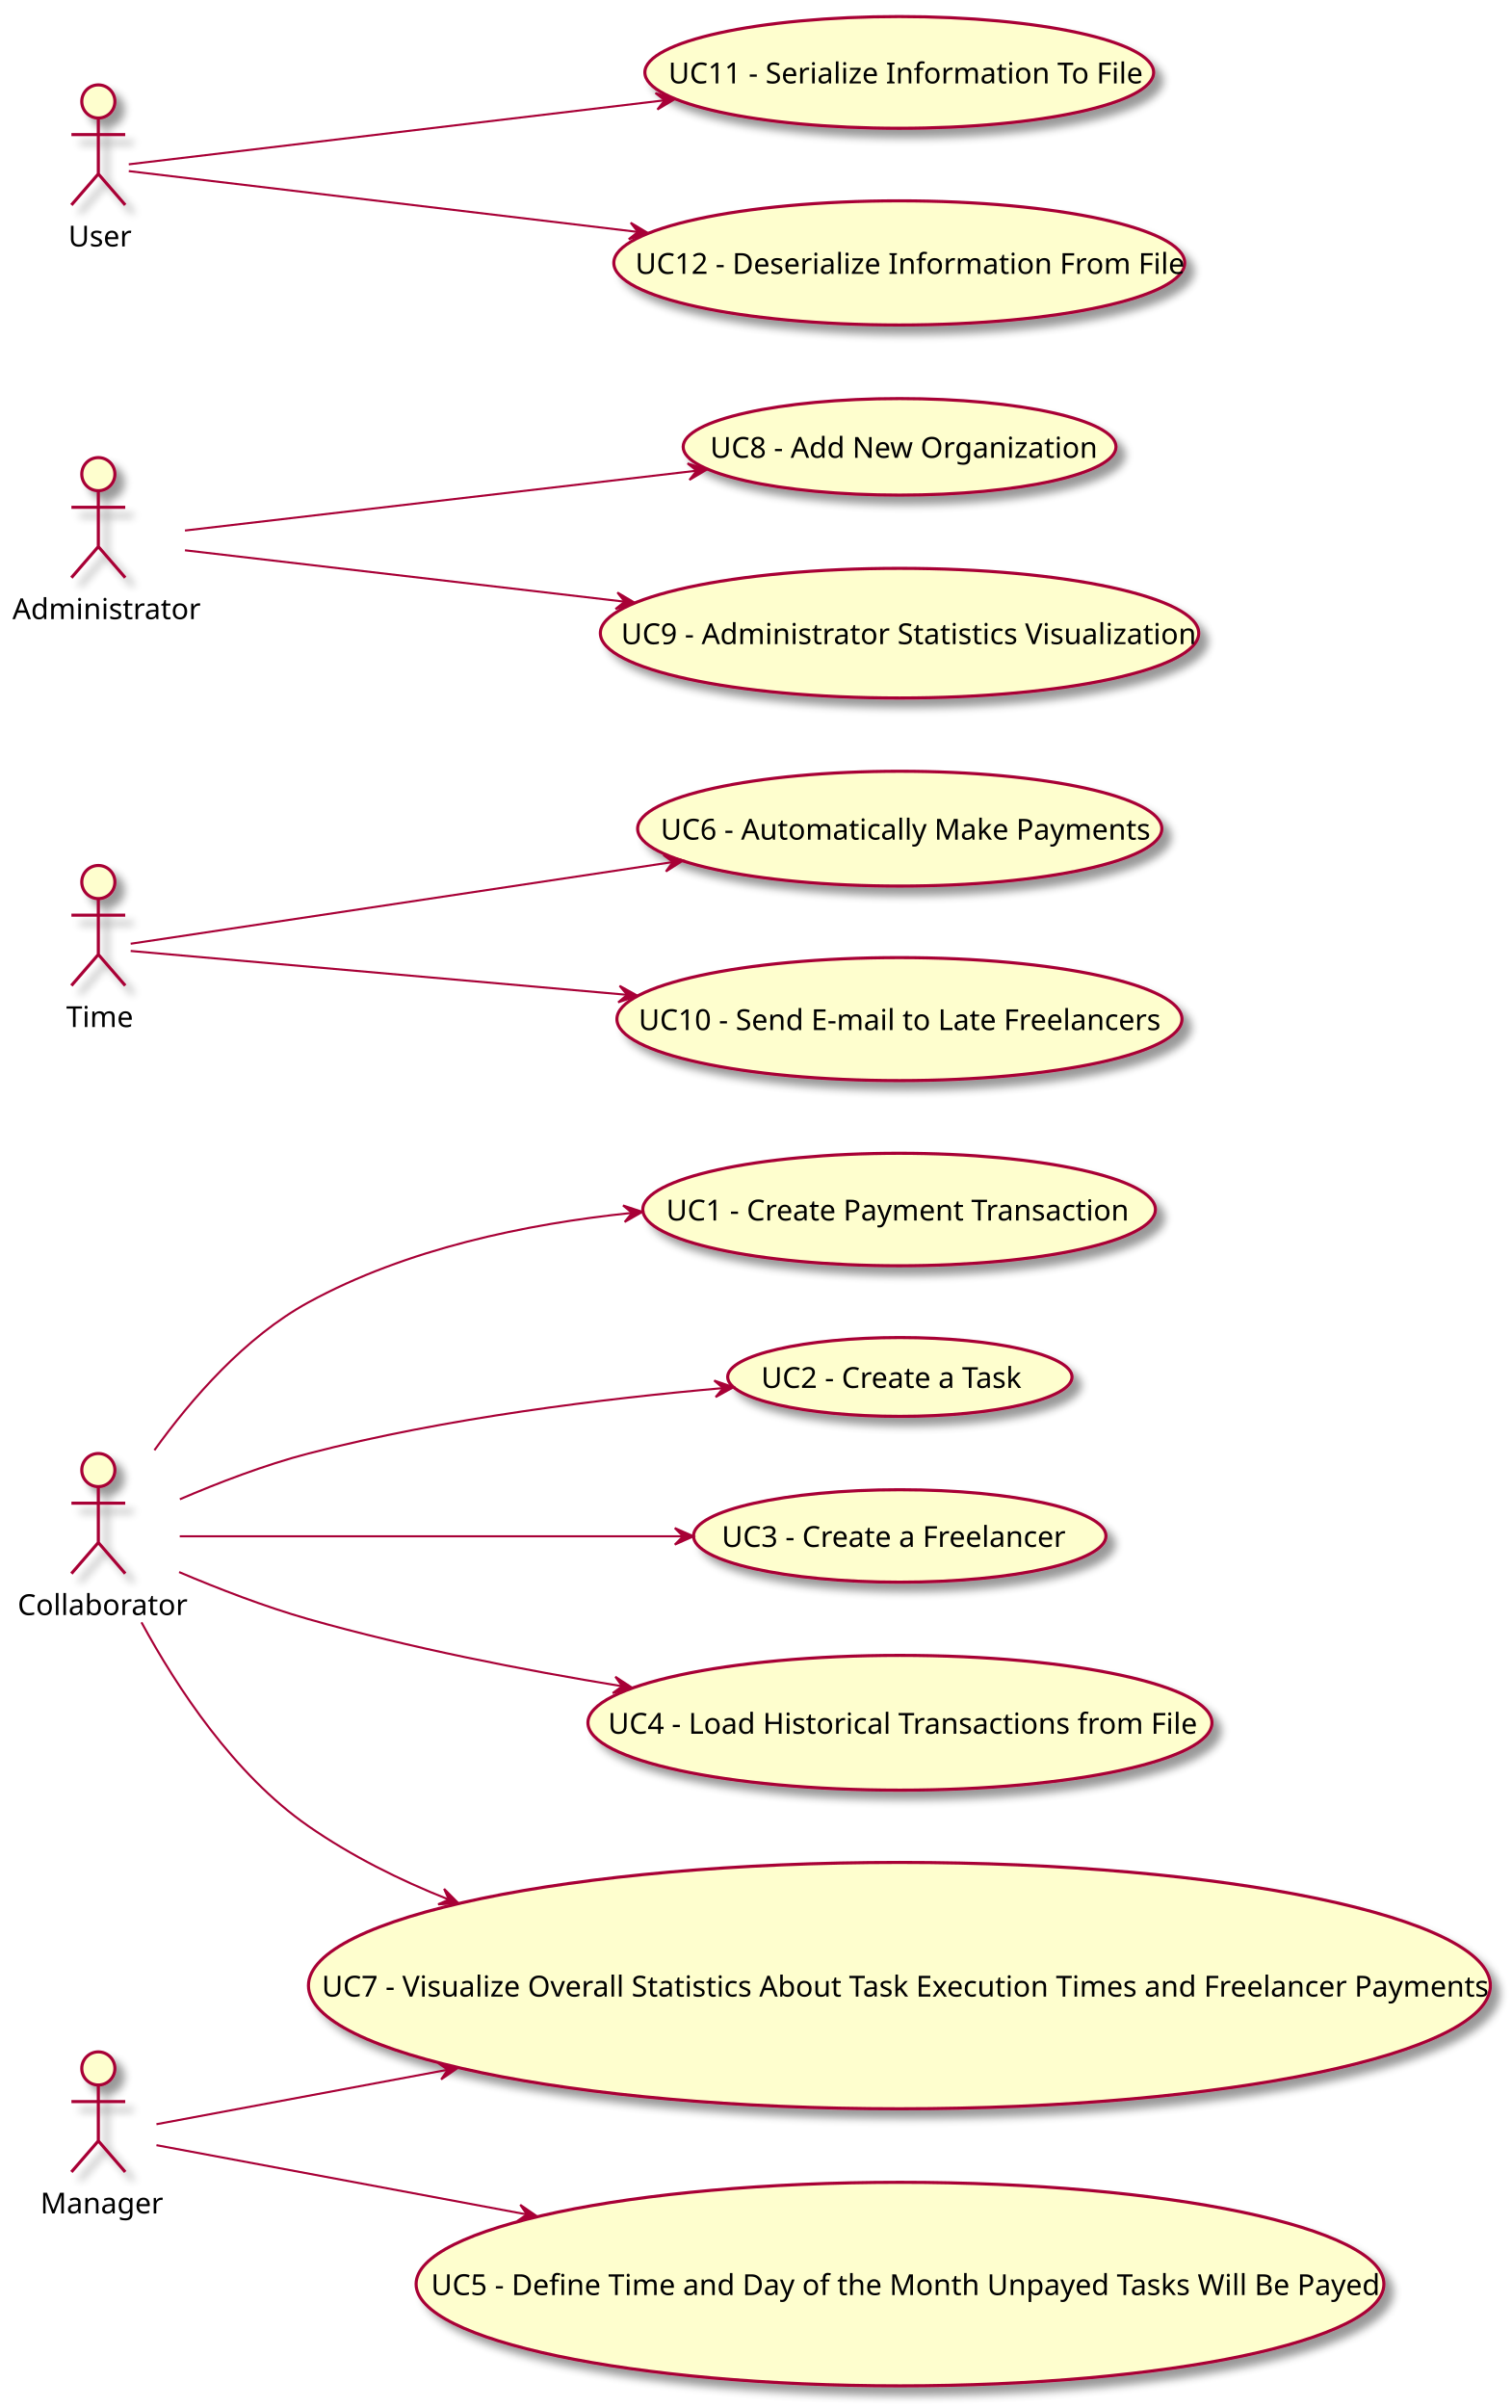
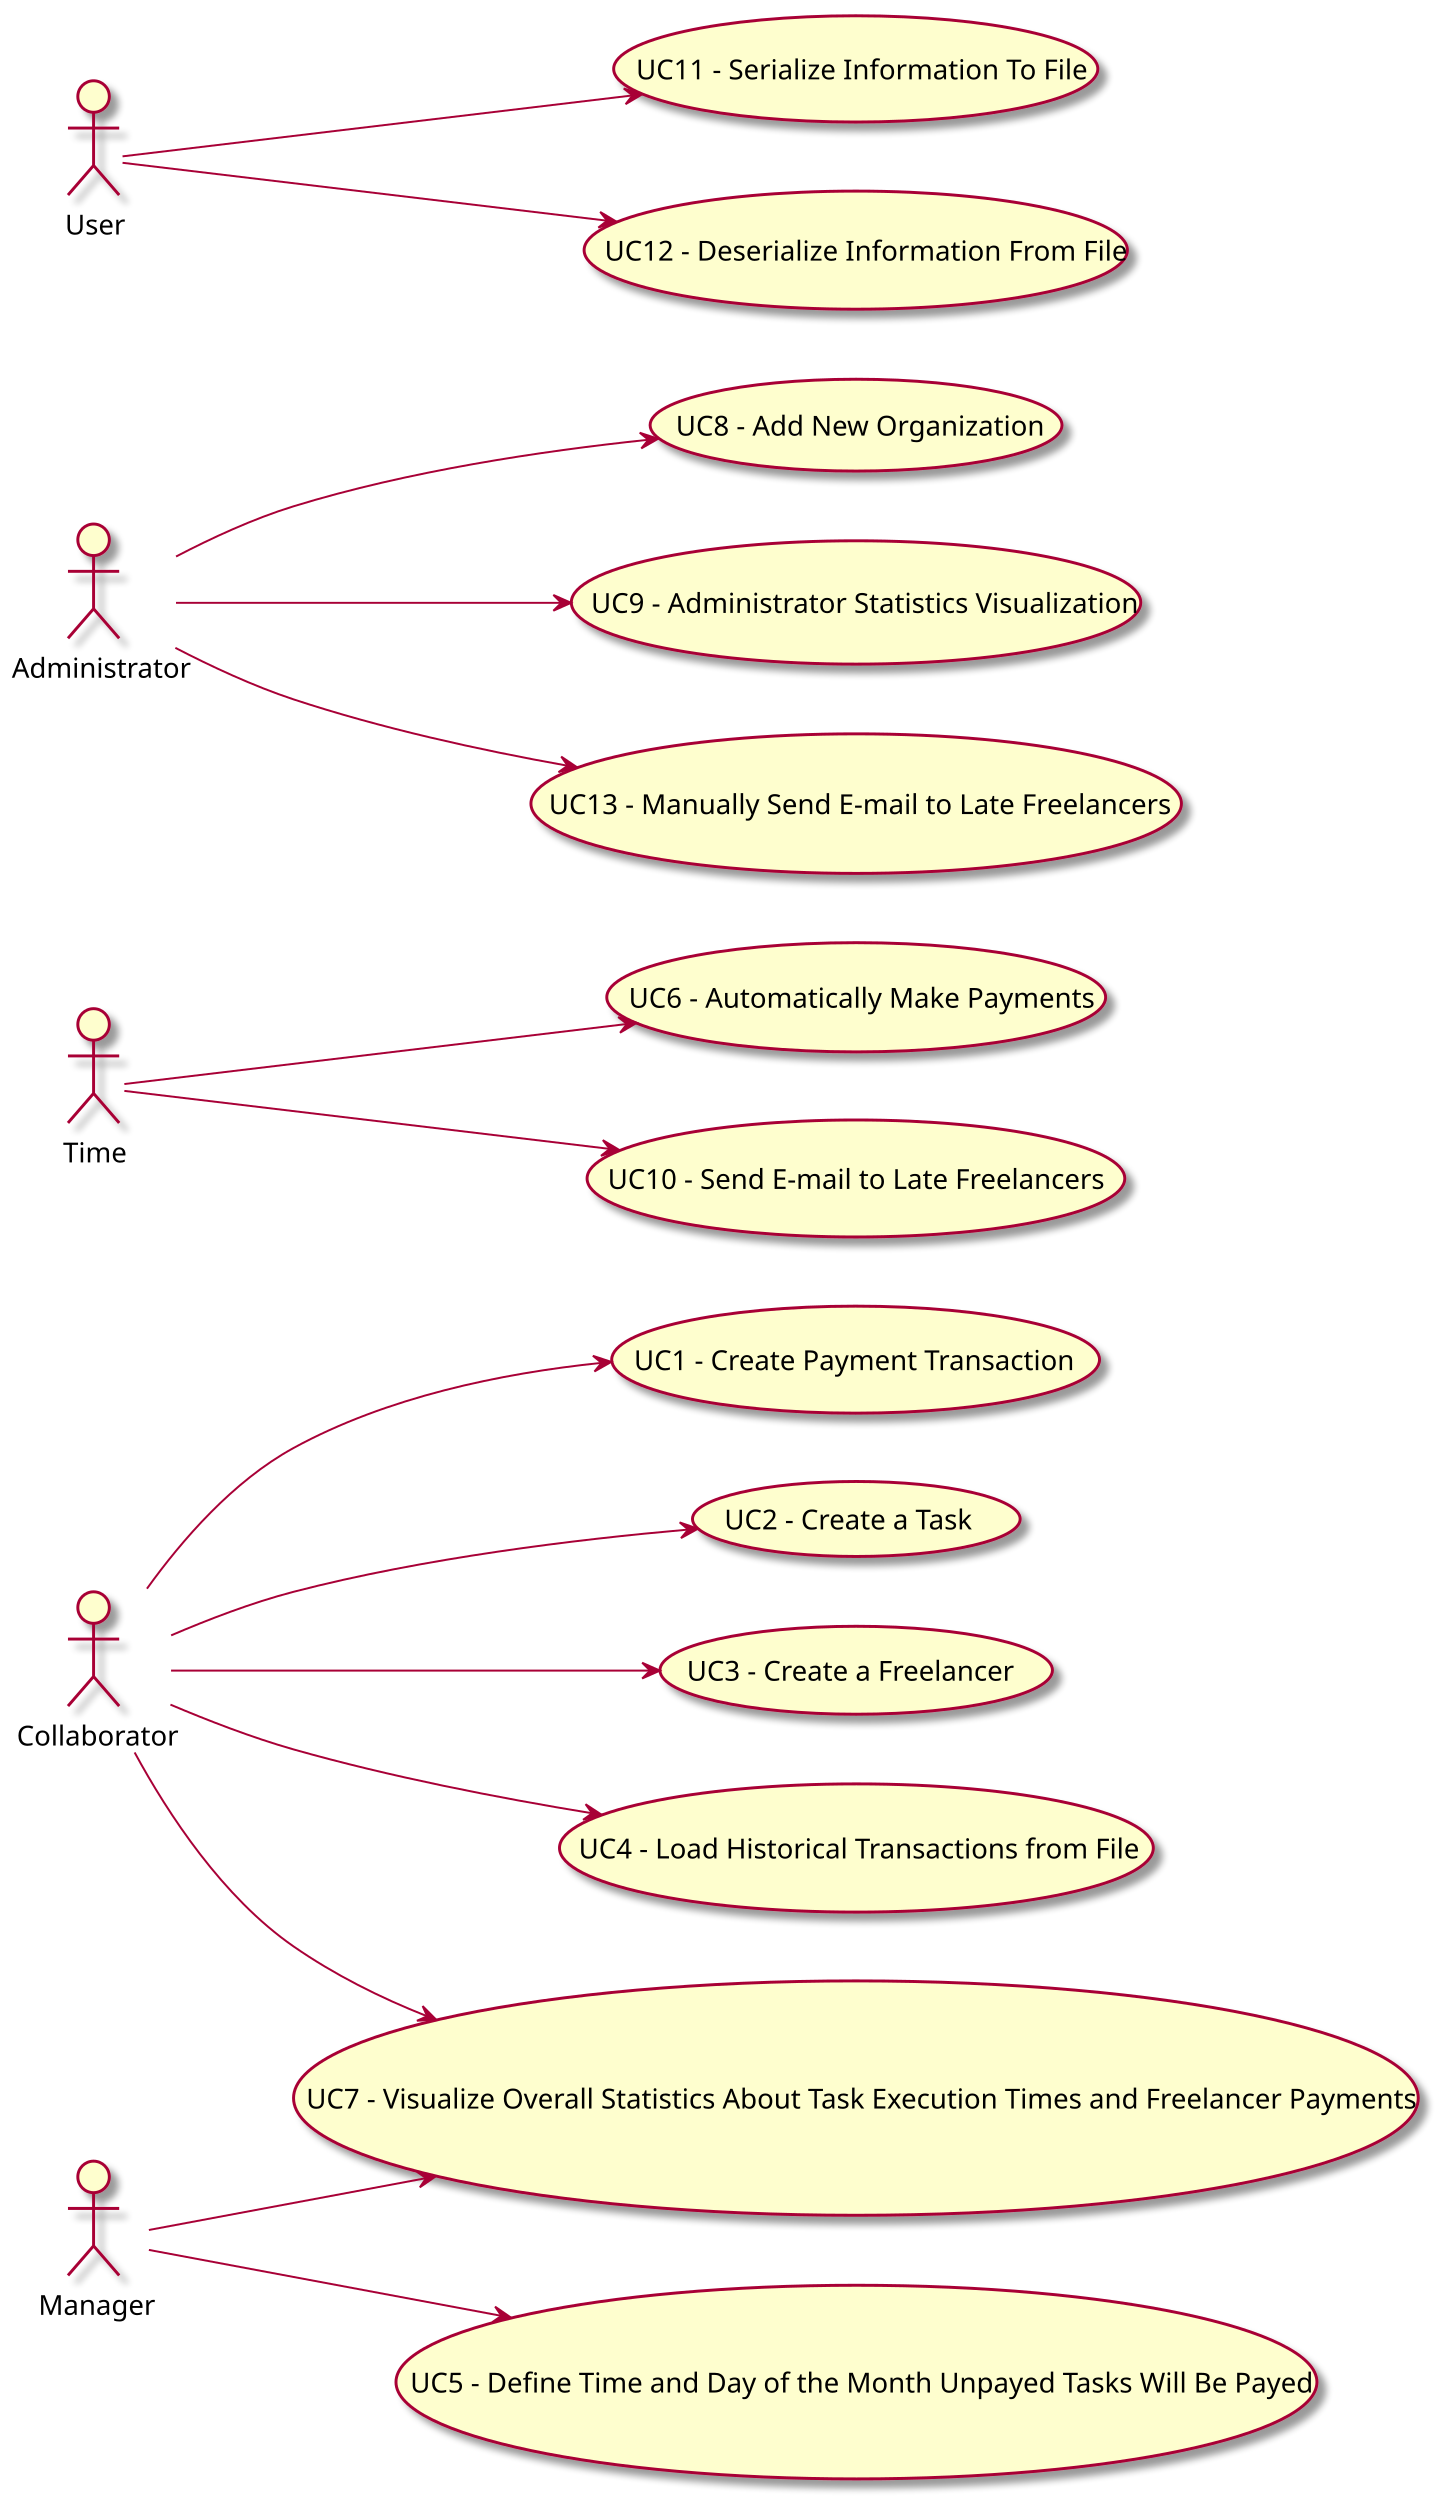
- <svg xmlns="http://www.w3.org/2000/svg" contentScriptType="application/ecmascript" contentStyleType="text/css" height="1163px" preserveAspectRatio="none" style="width:730px;height:1163px;" version="1.1" viewBox="0 0 730 1163" width="730px" zoomAndPan="magnify">
+ <svg xmlns="http://www.w3.org/2000/svg" contentScriptType="application/ecmascript" contentStyleType="text/css" height="1269px" preserveAspectRatio="none" style="width:730px;height:1269px;" version="1.1" viewBox="0 0 730 1269" width="730px" zoomAndPan="magnify">
  <defs>
-     <filter height="300%" id="fdpedkzrvp45r" width="300%" x="-1" y="-1">
+     <filter height="300%" id="f427z2p0jmyhg" width="300%" x="-1" y="-1">
      <feGaussianBlur result="blurOut" stdDeviation="2.0" />
      <feColorMatrix in="blurOut" result="blurOut2" type="matrix" values="0 0 0 0 0 0 0 0 0 0 0 0 0 0 0 0 0 0 .4 0" />
      <feOffset dx="4.0" dy="4.0" in="blurOut2" result="blurOut3" />
      <feBlend in="SourceGraphic" in2="blurOut3" mode="normal" />
    </filter>
  </defs>
  <g>
-     <ellipse cx="434.307" cy="584.161" fill="#FEFECE" filter="url(#fdpedkzrvp45r)" rx="123.807" ry="27.161" style="stroke: #A80036; stroke-width: 1.5;" />
-     <text fill="#000000" font-family="sans-serif" font-size="14" lengthAdjust="spacingAndGlyphs" textLength="225" x="321.807" y="589.466">UC1  - Create Payment Transaction</text>
-     <ellipse cx="434.669" cy="665.034" fill="#FEFECE" filter="url(#fdpedkzrvp45r)" rx="83.169" ry="19.034" style="stroke: #A80036; stroke-width: 1.5;" />
-     <text fill="#000000" font-family="sans-serif" font-size="14" lengthAdjust="spacingAndGlyphs" textLength="134" x="367.669" y="670.338">UC2  - Create a Task</text>
-     <ellipse cx="434.613" cy="741.823" fill="#FEFECE" filter="url(#fdpedkzrvp45r)" rx="99.613" ry="22.323" style="stroke: #A80036; stroke-width: 1.5;" />
-     <text fill="#000000" font-family="sans-serif" font-size="14" lengthAdjust="spacingAndGlyphs" textLength="172" x="348.613" y="747.127">UC3  - Create a Freelancer</text>
-     <ellipse cx="434.713" cy="832.043" fill="#FEFECE" filter="url(#fdpedkzrvp45r)" rx="150.713" ry="32.543" style="stroke: #A80036; stroke-width: 1.5;" />
-     <text fill="#000000" font-family="sans-serif" font-size="14" lengthAdjust="spacingAndGlyphs" textLength="282" x="293.713" y="837.347">UC4  - Load Historical Transactions from File</text>
-     <ellipse cx="434.739" cy="1103.148" fill="#FEFECE" filter="url(#fdpedkzrvp45r)" rx="233.739" ry="49.148" style="stroke: #A80036; stroke-width: 1.5;" />
-     <text fill="#000000" font-family="sans-serif" font-size="14" lengthAdjust="spacingAndGlyphs" textLength="453" x="208.239" y="1108.452">UC5  - Define Time and Day of the Month Unpayed Tasks Will Be Payed</text>
-     <ellipse cx="434.606" cy="400.221" fill="#FEFECE" filter="url(#fdpedkzrvp45r)" rx="126.606" ry="27.721" style="stroke: #A80036; stroke-width: 1.5;" />
-     <text fill="#000000" font-family="sans-serif" font-size="14" lengthAdjust="spacingAndGlyphs" textLength="231" x="319.106" y="405.526">UC6  - Automatically Make Payments</text>
-     <ellipse cx="434.452" cy="958.99" fill="#FEFECE" filter="url(#fdpedkzrvp45r)" rx="285.452" ry="59.49" style="stroke: #A80036; stroke-width: 1.5;" />
-     <text fill="#000000" font-family="sans-serif" font-size="14" lengthAdjust="spacingAndGlyphs" textLength="558" x="155.452" y="964.295">UC7  - Visualize Overall Statistics About Task Execution Times and Freelancer Payments</text>
-     <ellipse cx="434.54" cy="215.808" fill="#FEFECE" filter="url(#fdpedkzrvp45r)" rx="104.54" ry="23.308" style="stroke: #A80036; stroke-width: 1.5;" />
+     <ellipse cx="434.307" cy="690.161" fill="#FEFECE" filter="url(#f427z2p0jmyhg)" rx="123.807" ry="27.161" style="stroke: #A80036; stroke-width: 1.5;" />
+     <text fill="#000000" font-family="sans-serif" font-size="14" lengthAdjust="spacingAndGlyphs" textLength="225" x="321.807" y="695.466">UC1  - Create Payment Transaction</text>
+     <ellipse cx="434.669" cy="771.034" fill="#FEFECE" filter="url(#f427z2p0jmyhg)" rx="83.169" ry="19.034" style="stroke: #A80036; stroke-width: 1.5;" />
+     <text fill="#000000" font-family="sans-serif" font-size="14" lengthAdjust="spacingAndGlyphs" textLength="134" x="367.669" y="776.338">UC2  - Create a Task</text>
+     <ellipse cx="434.613" cy="847.823" fill="#FEFECE" filter="url(#f427z2p0jmyhg)" rx="99.613" ry="22.323" style="stroke: #A80036; stroke-width: 1.5;" />
+     <text fill="#000000" font-family="sans-serif" font-size="14" lengthAdjust="spacingAndGlyphs" textLength="172" x="348.613" y="853.127">UC3  - Create a Freelancer</text>
+     <ellipse cx="434.713" cy="938.043" fill="#FEFECE" filter="url(#f427z2p0jmyhg)" rx="150.713" ry="32.543" style="stroke: #A80036; stroke-width: 1.5;" />
+     <text fill="#000000" font-family="sans-serif" font-size="14" lengthAdjust="spacingAndGlyphs" textLength="282" x="293.713" y="943.347">UC4  - Load Historical Transactions from File</text>
+     <ellipse cx="434.739" cy="1209.148" fill="#FEFECE" filter="url(#f427z2p0jmyhg)" rx="233.739" ry="49.148" style="stroke: #A80036; stroke-width: 1.5;" />
+     <text fill="#000000" font-family="sans-serif" font-size="14" lengthAdjust="spacingAndGlyphs" textLength="453" x="208.239" y="1214.452">UC5  - Define Time and Day of the Month Unpayed Tasks Will Be Payed</text>
+     <ellipse cx="434.606" cy="506.221" fill="#FEFECE" filter="url(#f427z2p0jmyhg)" rx="126.606" ry="27.721" style="stroke: #A80036; stroke-width: 1.5;" />
+     <text fill="#000000" font-family="sans-serif" font-size="14" lengthAdjust="spacingAndGlyphs" textLength="231" x="319.106" y="511.526">UC6  - Automatically Make Payments</text>
+     <ellipse cx="434.452" cy="1064.99" fill="#FEFECE" filter="url(#f427z2p0jmyhg)" rx="285.452" ry="59.49" style="stroke: #A80036; stroke-width: 1.5;" />
+     <text fill="#000000" font-family="sans-serif" font-size="14" lengthAdjust="spacingAndGlyphs" textLength="558" x="155.452" y="1070.295">UC7  - Visualize Overall Statistics About Task Execution Times and Freelancer Payments</text>
+     <ellipse cx="434.54" cy="215.808" fill="#FEFECE" filter="url(#f427z2p0jmyhg)" rx="104.54" ry="23.308" style="stroke: #A80036; stroke-width: 1.5;" />
    <text fill="#000000" font-family="sans-serif" font-size="14" lengthAdjust="spacingAndGlyphs" textLength="183" x="343.04" y="221.113">UC8  - Add New Organization</text>
-     <ellipse cx="434.521" cy="305.804" fill="#FEFECE" filter="url(#fdpedkzrvp45r)" rx="144.521" ry="31.304" style="stroke: #A80036; stroke-width: 1.5;" />
+     <ellipse cx="434.521" cy="305.804" fill="#FEFECE" filter="url(#f427z2p0jmyhg)" rx="144.521" ry="31.304" style="stroke: #A80036; stroke-width: 1.5;" />
    <text fill="#000000" font-family="sans-serif" font-size="14" lengthAdjust="spacingAndGlyphs" textLength="269" x="300.021" y="311.109">UC9  - Administrator Statistics Visualization</text>
-     <ellipse cx="434.469" cy="492.194" fill="#FEFECE" filter="url(#fdpedkzrvp45r)" rx="136.469" ry="29.694" style="stroke: #A80036; stroke-width: 1.5;" />
-     <text fill="#000000" font-family="sans-serif" font-size="14" lengthAdjust="spacingAndGlyphs" textLength="252" x="308.469" y="497.499">UC10 - Send E-mail to Late Freelancers</text>
-     <ellipse cx="434.376" cy="34.975" fill="#FEFECE" filter="url(#fdpedkzrvp45r)" rx="122.876" ry="26.975" style="stroke: #A80036; stroke-width: 1.5;" />
+     <ellipse cx="434.469" cy="598.194" fill="#FEFECE" filter="url(#f427z2p0jmyhg)" rx="136.469" ry="29.694" style="stroke: #A80036; stroke-width: 1.5;" />
+     <text fill="#000000" font-family="sans-serif" font-size="14" lengthAdjust="spacingAndGlyphs" textLength="252" x="308.469" y="603.499">UC10 - Send E-mail to Late Freelancers</text>
+     <ellipse cx="434.376" cy="34.975" fill="#FEFECE" filter="url(#f427z2p0jmyhg)" rx="122.876" ry="26.975" style="stroke: #A80036; stroke-width: 1.5;" />
    <text fill="#000000" font-family="sans-serif" font-size="14" lengthAdjust="spacingAndGlyphs" textLength="223" x="322.876" y="40.28">UC11 - Serialize Information To File</text>
-     <ellipse cx="434.386" cy="126.977" fill="#FEFECE" filter="url(#fdpedkzrvp45r)" rx="137.886" ry="29.977" style="stroke: #A80036; stroke-width: 1.5;" />
+     <ellipse cx="434.386" cy="126.977" fill="#FEFECE" filter="url(#f427z2p0jmyhg)" rx="137.886" ry="29.977" style="stroke: #A80036; stroke-width: 1.5;" />
    <text fill="#000000" font-family="sans-serif" font-size="14" lengthAdjust="spacingAndGlyphs" textLength="255" x="306.886" y="132.282">UC12 - Deserialize Information From File</text>
-     <ellipse cx="47.5" cy="710" fill="#FEFECE" filter="url(#fdpedkzrvp45r)" rx="8" ry="8" style="stroke: #A80036; stroke-width: 1.5;" />
-     <path d="M47.5,718 L47.5,745 M34.5,726 L60.5,726 M47.5,745 L34.5,760 M47.5,745 L60.5,760 " fill="none" filter="url(#fdpedkzrvp45r)" style="stroke: #A80036; stroke-width: 1.5;" />
-     <text fill="#000000" font-family="sans-serif" font-size="14" lengthAdjust="spacingAndGlyphs" textLength="78" x="8.5" y="780.033">Collaborator</text>
-     <ellipse cx="47.5" cy="999" fill="#FEFECE" filter="url(#fdpedkzrvp45r)" rx="8" ry="8" style="stroke: #A80036; stroke-width: 1.5;" />
-     <path d="M47.5,1007 L47.5,1034 M34.5,1015 L60.5,1015 M47.5,1034 L34.5,1049 M47.5,1034 L60.5,1049 " fill="none" filter="url(#fdpedkzrvp45r)" style="stroke: #A80036; stroke-width: 1.5;" />
-     <text fill="#000000" font-family="sans-serif" font-size="14" lengthAdjust="spacingAndGlyphs" textLength="56" x="19.5" y="1069.033">Manager</text>
-     <ellipse cx="47.5" cy="229" fill="#FEFECE" filter="url(#fdpedkzrvp45r)" rx="8" ry="8" style="stroke: #A80036; stroke-width: 1.5;" />
-     <path d="M47.5,237 L47.5,264 M34.5,245 L60.5,245 M47.5,264 L34.5,279 M47.5,264 L60.5,279 " fill="none" filter="url(#fdpedkzrvp45r)" style="stroke: #A80036; stroke-width: 1.5;" />
-     <text fill="#000000" font-family="sans-serif" font-size="14" lengthAdjust="spacingAndGlyphs" textLength="83" x="6" y="299.033">Administrator</text>
-     <ellipse cx="47.5" cy="426" fill="#FEFECE" filter="url(#fdpedkzrvp45r)" rx="8" ry="8" style="stroke: #A80036; stroke-width: 1.5;" />
-     <path d="M47.5,434 L47.5,461 M34.5,442 L60.5,442 M47.5,461 L34.5,476 M47.5,461 L60.5,476 " fill="none" filter="url(#fdpedkzrvp45r)" style="stroke: #A80036; stroke-width: 1.5;" />
-     <text fill="#000000" font-family="sans-serif" font-size="14" lengthAdjust="spacingAndGlyphs" textLength="31" x="32" y="496.033">Time</text>
-     <ellipse cx="47.5" cy="49" fill="#FEFECE" filter="url(#fdpedkzrvp45r)" rx="8" ry="8" style="stroke: #A80036; stroke-width: 1.5;" />
-     <path d="M47.5,57 L47.5,84 M34.5,65 L60.5,65 M47.5,84 L34.5,99 M47.5,84 L60.5,99 " fill="none" filter="url(#fdpedkzrvp45r)" style="stroke: #A80036; stroke-width: 1.5;" />
+     <ellipse cx="434.593" cy="407.919" fill="#FEFECE" filter="url(#f427z2p0jmyhg)" rx="165.093" ry="35.419" style="stroke: #A80036; stroke-width: 1.5;" />
+     <text fill="#000000" font-family="sans-serif" font-size="14" lengthAdjust="spacingAndGlyphs" textLength="312" x="278.593" y="413.223">UC13 - Manually Send E-mail to Late Freelancers</text>
+     <ellipse cx="47.5" cy="816" fill="#FEFECE" filter="url(#f427z2p0jmyhg)" rx="8" ry="8" style="stroke: #A80036; stroke-width: 1.5;" />
+     <path d="M47.5,824 L47.5,851 M34.5,832 L60.5,832 M47.5,851 L34.5,866 M47.5,851 L60.5,866 " fill="none" filter="url(#f427z2p0jmyhg)" style="stroke: #A80036; stroke-width: 1.5;" />
+     <text fill="#000000" font-family="sans-serif" font-size="14" lengthAdjust="spacingAndGlyphs" textLength="78" x="8.5" y="886.033">Collaborator</text>
+     <ellipse cx="47.5" cy="1105" fill="#FEFECE" filter="url(#f427z2p0jmyhg)" rx="8" ry="8" style="stroke: #A80036; stroke-width: 1.5;" />
+     <path d="M47.5,1113 L47.5,1140 M34.5,1121 L60.5,1121 M47.5,1140 L34.5,1155 M47.5,1140 L60.5,1155 " fill="none" filter="url(#f427z2p0jmyhg)" style="stroke: #A80036; stroke-width: 1.5;" />
+     <text fill="#000000" font-family="sans-serif" font-size="14" lengthAdjust="spacingAndGlyphs" textLength="56" x="19.5" y="1175.033">Manager</text>
+     <ellipse cx="47.5" cy="274" fill="#FEFECE" filter="url(#f427z2p0jmyhg)" rx="8" ry="8" style="stroke: #A80036; stroke-width: 1.5;" />
+     <path d="M47.5,282 L47.5,309 M34.5,290 L60.5,290 M47.5,309 L34.5,324 M47.5,309 L60.5,324 " fill="none" filter="url(#f427z2p0jmyhg)" style="stroke: #A80036; stroke-width: 1.5;" />
+     <text fill="#000000" font-family="sans-serif" font-size="14" lengthAdjust="spacingAndGlyphs" textLength="83" x="6" y="344.033">Administrator</text>
+     <ellipse cx="47.5" cy="520" fill="#FEFECE" filter="url(#f427z2p0jmyhg)" rx="8" ry="8" style="stroke: #A80036; stroke-width: 1.5;" />
+     <path d="M47.5,528 L47.5,555 M34.5,536 L60.5,536 M47.5,555 L34.5,570 M47.5,555 L60.5,570 " fill="none" filter="url(#f427z2p0jmyhg)" style="stroke: #A80036; stroke-width: 1.5;" />
+     <text fill="#000000" font-family="sans-serif" font-size="14" lengthAdjust="spacingAndGlyphs" textLength="31" x="32" y="590.033">Time</text>
+     <ellipse cx="47.5" cy="49" fill="#FEFECE" filter="url(#f427z2p0jmyhg)" rx="8" ry="8" style="stroke: #A80036; stroke-width: 1.5;" />
+     <path d="M47.5,57 L47.5,84 M34.5,65 L60.5,65 M47.5,84 L34.5,99 M47.5,84 L60.5,99 " fill="none" filter="url(#f427z2p0jmyhg)" style="stroke: #A80036; stroke-width: 1.5;" />
    <text fill="#000000" font-family="sans-serif" font-size="14" lengthAdjust="spacingAndGlyphs" textLength="29" x="33" y="119.033">User</text>
-     <path d="M74.589,700.411 C92.433,675.598 118.362,645.752 149,629 C196.191,603.196 253.948,591.132 305.062,585.816 " fill="none" id="C-&gt;UC1" style="stroke: #A80036; stroke-width: 1.0;" />
-     <polygon fill="#A80036" points="310.304,585.292,300.951,582.207,305.329,585.789,301.746,590.167,310.304,585.292" style="stroke: #A80036; stroke-width: 1.0;" />
-     <path d="M86.878,724.108 C105.304,716.201 127.915,707.475 149,702 C215.101,684.836 292.007,675.444 349.182,670.422 " fill="none" id="C-&gt;UC2" style="stroke: #A80036; stroke-width: 1.0;" />
-     <polygon fill="#A80036" points="354.304,669.979,344.992,666.77,349.323,670.41,345.683,674.741,354.304,669.979" style="stroke: #A80036; stroke-width: 1.0;" />
-     <path d="M86.823,742 C142.935,742 249.487,742 329.72,742 " fill="none" id="C-&gt;UC3" style="stroke: #A80036; stroke-width: 1.0;" />
-     <polygon fill="#A80036" points="334.966,742,325.966,738,329.966,742,325.966,746,334.966,742" style="stroke: #A80036; stroke-width: 1.0;" />
-     <path d="M86.516,759.269 C105.053,767.134 127.862,776.005 149,782 C197.743,795.825 252.324,806.526 300.543,814.415 " fill="none" id="C-&gt;UC4" style="stroke: #A80036; stroke-width: 1.0;" />
-     <polygon fill="#A80036" points="305.488,815.217,297.245,809.826,300.553,814.416,295.963,817.723,305.488,815.217" style="stroke: #A80036; stroke-width: 1.0;" />
-     <path d="M75.573,1036.063 C113.348,1043.127 185.064,1056.539 254.441,1069.514 " fill="none" id="M-&gt;UC5" style="stroke: #A80036; stroke-width: 1.0;" />
-     <polygon fill="#A80036" points="259.431,1070.447,251.319,1064.861,254.516,1069.528,249.849,1072.725,259.431,1070.447" style="stroke: #A80036; stroke-width: 1.0;" />
-     <path d="M63.122,455.797 C105.561,449.404 231.658,430.407 324.989,416.347 " fill="none" id="T-&gt;UC6" style="stroke: #A80036; stroke-width: 1.0;" />
-     <polygon fill="#A80036" points="329.967,415.597,320.471,412.984,325.023,416.343,321.664,420.894,329.967,415.597" style="stroke: #A80036; stroke-width: 1.0;" />
-     <path d="M68.337,783.545 C85.462,815.074 113.102,857.11 149,882 C169.598,896.282 192.73,907.917 216.672,917.396 " fill="none" id="C-&gt;UC7" style="stroke: #A80036; stroke-width: 1.0;" />
-     <polygon fill="#A80036" points="221.47,919.264,214.533,912.273,216.81,917.451,211.632,919.729,221.47,919.264" style="stroke: #A80036; stroke-width: 1.0;" />
-     <path d="M75.573,1025.937 C106.393,1020.173 159.805,1010.185 216.107,999.655 " fill="none" id="M-&gt;UC7" style="stroke: #A80036; stroke-width: 1.0;" />
-     <polygon fill="#A80036" points="221.212,998.701,211.63,996.425,216.297,999.621,213.102,1004.289,221.212,998.701" style="stroke: #A80036; stroke-width: 1.0;" />
-     <path d="M89.337,256.227 C147.662,249.41 256.573,236.68 336.307,227.36 " fill="none" id="A-&gt;UC8" style="stroke: #A80036; stroke-width: 1.0;" />
-     <polygon fill="#A80036" points="341.516,226.751,332.113,223.822,336.55,227.331,333.041,231.768,341.516,226.751" style="stroke: #A80036; stroke-width: 1.0;" />
-     <path d="M89.337,265.773 C139.514,271.638 227.129,281.879 301.398,290.559 " fill="none" id="A-&gt;UC9" style="stroke: #A80036; stroke-width: 1.0;" />
-     <polygon fill="#A80036" points="306.722,291.182,298.247,286.165,301.756,290.602,297.319,294.111,306.722,291.182" style="stroke: #A80036; stroke-width: 1.0;" />
-     <path d="M63.122,459.291 C102.283,462.75 212.68,472.499 302.833,480.461 " fill="none" id="T-&gt;UC10" style="stroke: #A80036; stroke-width: 1.0;" />
-     <polygon fill="#A80036" points="307.924,480.91,299.311,476.133,302.943,480.47,298.607,484.102,307.924,480.91" style="stroke: #A80036; stroke-width: 1.0;" />
+     <path d="M74.589,806.411 C92.433,781.598 118.362,751.752 149,735 C196.191,709.196 253.948,697.132 305.062,691.816 " fill="none" id="C-&gt;UC1" style="stroke: #A80036; stroke-width: 1.0;" />
+     <polygon fill="#A80036" points="310.304,691.292,300.951,688.207,305.329,691.789,301.746,696.167,310.304,691.292" style="stroke: #A80036; stroke-width: 1.0;" />
+     <path d="M86.878,830.108 C105.304,822.201 127.915,813.475 149,808 C215.101,790.836 292.007,781.444 349.182,776.422 " fill="none" id="C-&gt;UC2" style="stroke: #A80036; stroke-width: 1.0;" />
+     <polygon fill="#A80036" points="354.304,775.979,344.992,772.77,349.323,776.41,345.683,780.741,354.304,775.979" style="stroke: #A80036; stroke-width: 1.0;" />
+     <path d="M86.823,848 C142.935,848 249.487,848 329.72,848 " fill="none" id="C-&gt;UC3" style="stroke: #A80036; stroke-width: 1.0;" />
+     <polygon fill="#A80036" points="334.966,848,325.966,844,329.966,848,325.966,852,334.966,848" style="stroke: #A80036; stroke-width: 1.0;" />
+     <path d="M86.516,865.269 C105.053,873.134 127.862,882.005 149,888 C197.743,901.825 252.324,912.526 300.543,920.415 " fill="none" id="C-&gt;UC4" style="stroke: #A80036; stroke-width: 1.0;" />
+     <polygon fill="#A80036" points="305.488,921.217,297.245,915.826,300.553,920.416,295.963,923.723,305.488,921.217" style="stroke: #A80036; stroke-width: 1.0;" />
+     <path d="M75.573,1142.063 C113.348,1149.127 185.064,1162.539 254.441,1175.514 " fill="none" id="M-&gt;UC5" style="stroke: #A80036; stroke-width: 1.0;" />
+     <polygon fill="#A80036" points="259.431,1176.447,251.319,1170.861,254.516,1175.528,249.849,1178.725,259.431,1176.447" style="stroke: #A80036; stroke-width: 1.0;" />
+     <path d="M63.122,550.253 C104.507,545.308 225.45,530.858 317.982,519.802 " fill="none" id="T-&gt;UC6" style="stroke: #A80036; stroke-width: 1.0;" />
+     <polygon fill="#A80036" points="323.199,519.179,313.787,516.277,318.234,519.773,314.738,524.22,323.199,519.179" style="stroke: #A80036; stroke-width: 1.0;" />
+     <path d="M68.337,889.545 C85.462,921.074 113.102,963.11 149,988 C169.598,1002.282 192.73,1013.917 216.672,1023.396 " fill="none" id="C-&gt;UC7" style="stroke: #A80036; stroke-width: 1.0;" />
+     <polygon fill="#A80036" points="221.47,1025.264,214.533,1018.273,216.81,1023.451,211.632,1025.729,221.47,1025.264" style="stroke: #A80036; stroke-width: 1.0;" />
+     <path d="M75.573,1131.937 C106.393,1126.173 159.805,1116.185 216.107,1105.655 " fill="none" id="M-&gt;UC7" style="stroke: #A80036; stroke-width: 1.0;" />
+     <polygon fill="#A80036" points="221.212,1104.701,211.63,1102.425,216.297,1105.621,213.102,1110.289,221.212,1104.701" style="stroke: #A80036; stroke-width: 1.0;" />
+     <path d="M89.365,282.491 C107.166,273.207 128.591,263.277 149,257 C207.105,239.13 274.334,228.98 328.845,223.25 " fill="none" id="A-&gt;UC8" style="stroke: #A80036; stroke-width: 1.0;" />
+     <polygon fill="#A80036" points="334.08,222.71,324.716,219.657,329.106,223.225,325.539,227.615,334.08,222.71" style="stroke: #A80036; stroke-width: 1.0;" />
+     <path d="M89.337,306 C135.828,306 214.461,306 284.838,306 " fill="none" id="A-&gt;UC9" style="stroke: #A80036; stroke-width: 1.0;" />
+     <polygon fill="#A80036" points="289.89,306,280.89,302,284.89,306,280.89,310,289.89,306" style="stroke: #A80036; stroke-width: 1.0;" />
+     <path d="M89.01,328.85 C106.928,338.135 128.54,348.244 149,355 C193.305,369.629 242.905,380.619 288.127,388.685 " fill="none" id="A-&gt;UC13" style="stroke: #A80036; stroke-width: 1.0;" />
+     <polygon fill="#A80036" points="293.053,389.555,284.887,384.05,288.129,388.685,283.494,391.928,293.053,389.555" style="stroke: #A80036; stroke-width: 1.0;" />
+     <path d="M63.122,553.747 C103.227,558.539 218.041,572.257 309.313,583.162 " fill="none" id="T-&gt;UC10" style="stroke: #A80036; stroke-width: 1.0;" />
+     <polygon fill="#A80036" points="314.464,583.778,306.002,578.739,309.499,583.185,305.053,586.683,314.464,583.778" style="stroke: #A80036; stroke-width: 1.0;" />
    <path d="M62.202,79.36 C103.129,74.47 227.431,59.62 321.026,48.44 " fill="none" id="U-&gt;UC11" style="stroke: #A80036; stroke-width: 1.0;" />
    <polygon fill="#A80036" points="326.02,47.84,316.609,44.937,321.055,48.434,317.559,52.88,326.02,47.84" style="stroke: #A80036; stroke-width: 1.0;" />
    <path d="M62.202,82.64 C101.248,87.3 216.18,101.03 307.936,112 " fill="none" id="U-&gt;UC12" style="stroke: #A80036; stroke-width: 1.0;" />
    <polygon fill="#A80036" points="313.115,112.62,304.654,107.58,308.15,112.026,303.704,115.523,313.115,112.62" style="stroke: #A80036; stroke-width: 1.0;" />
  </g>
</svg>
